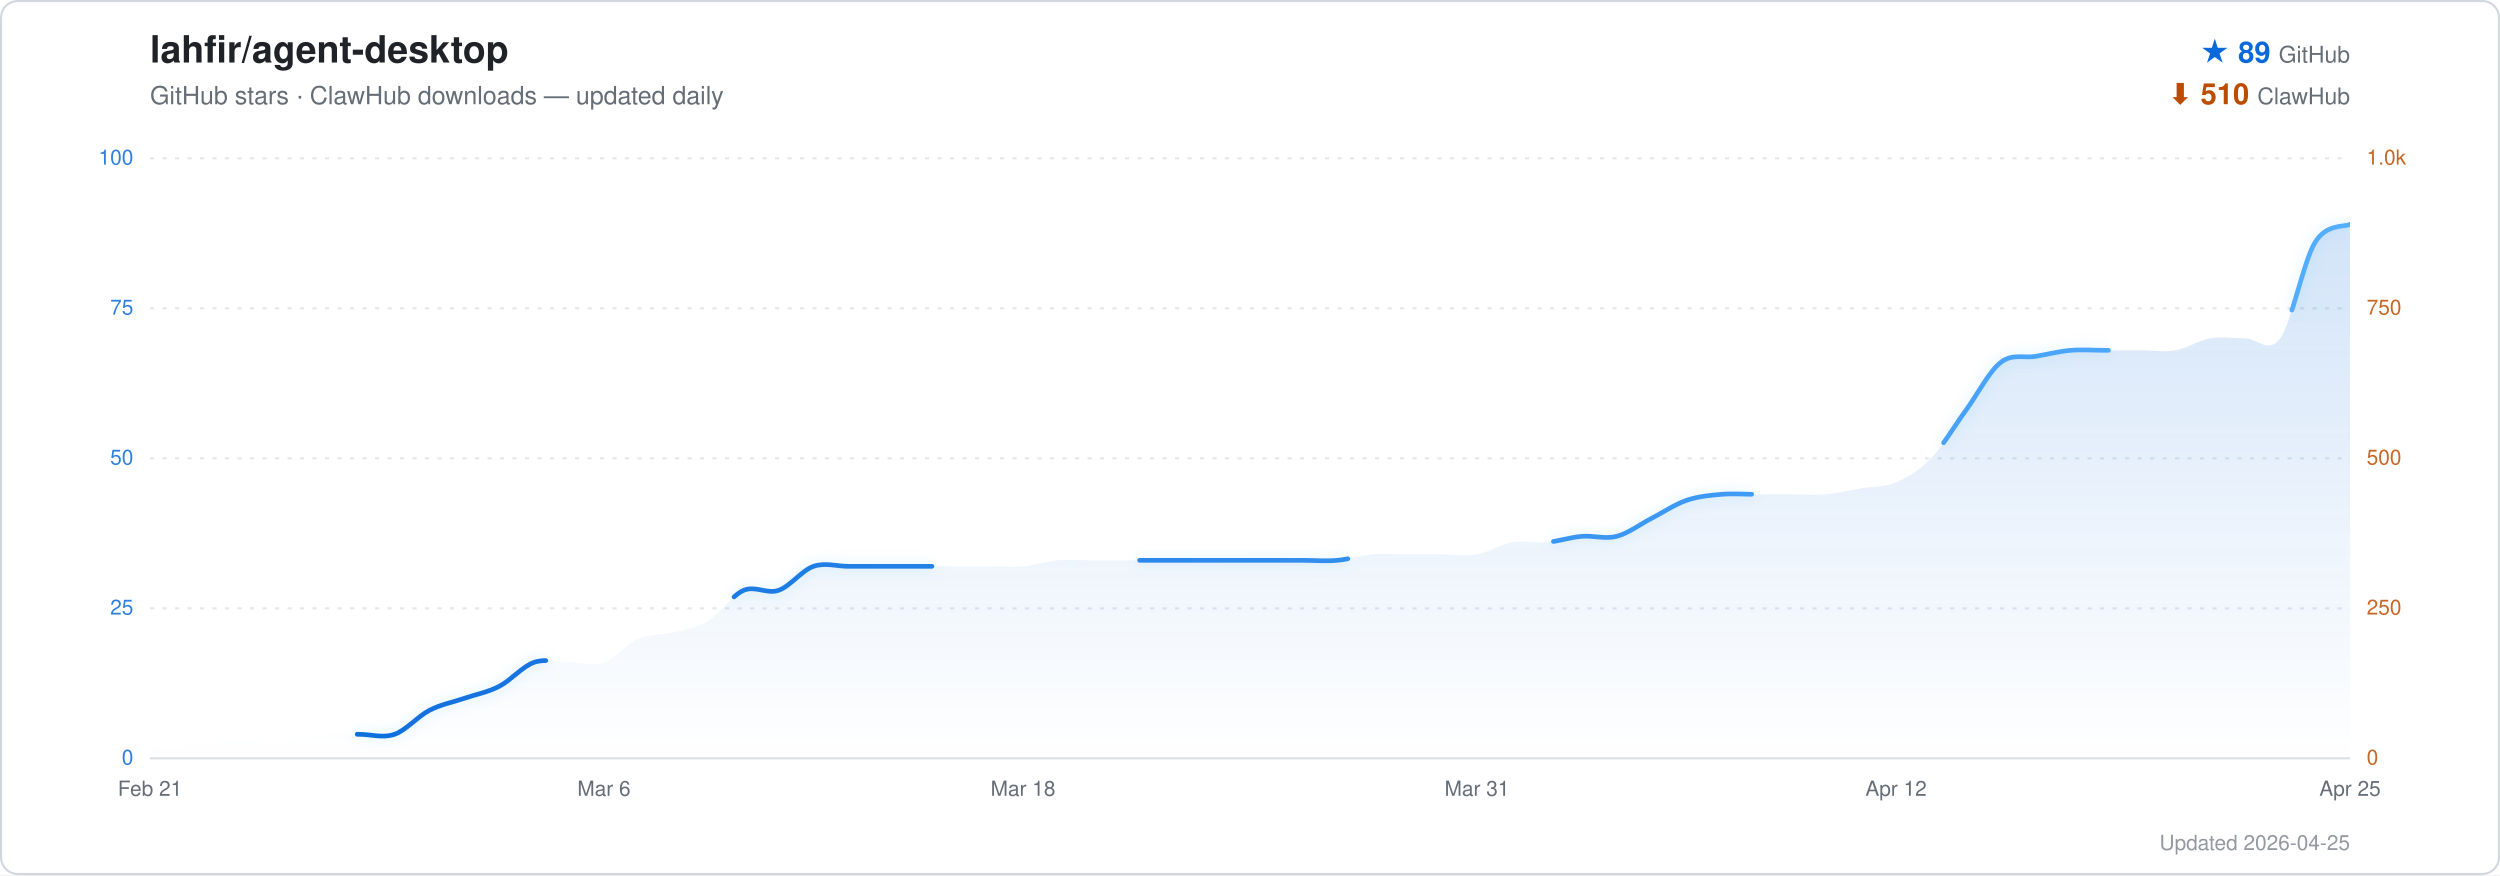
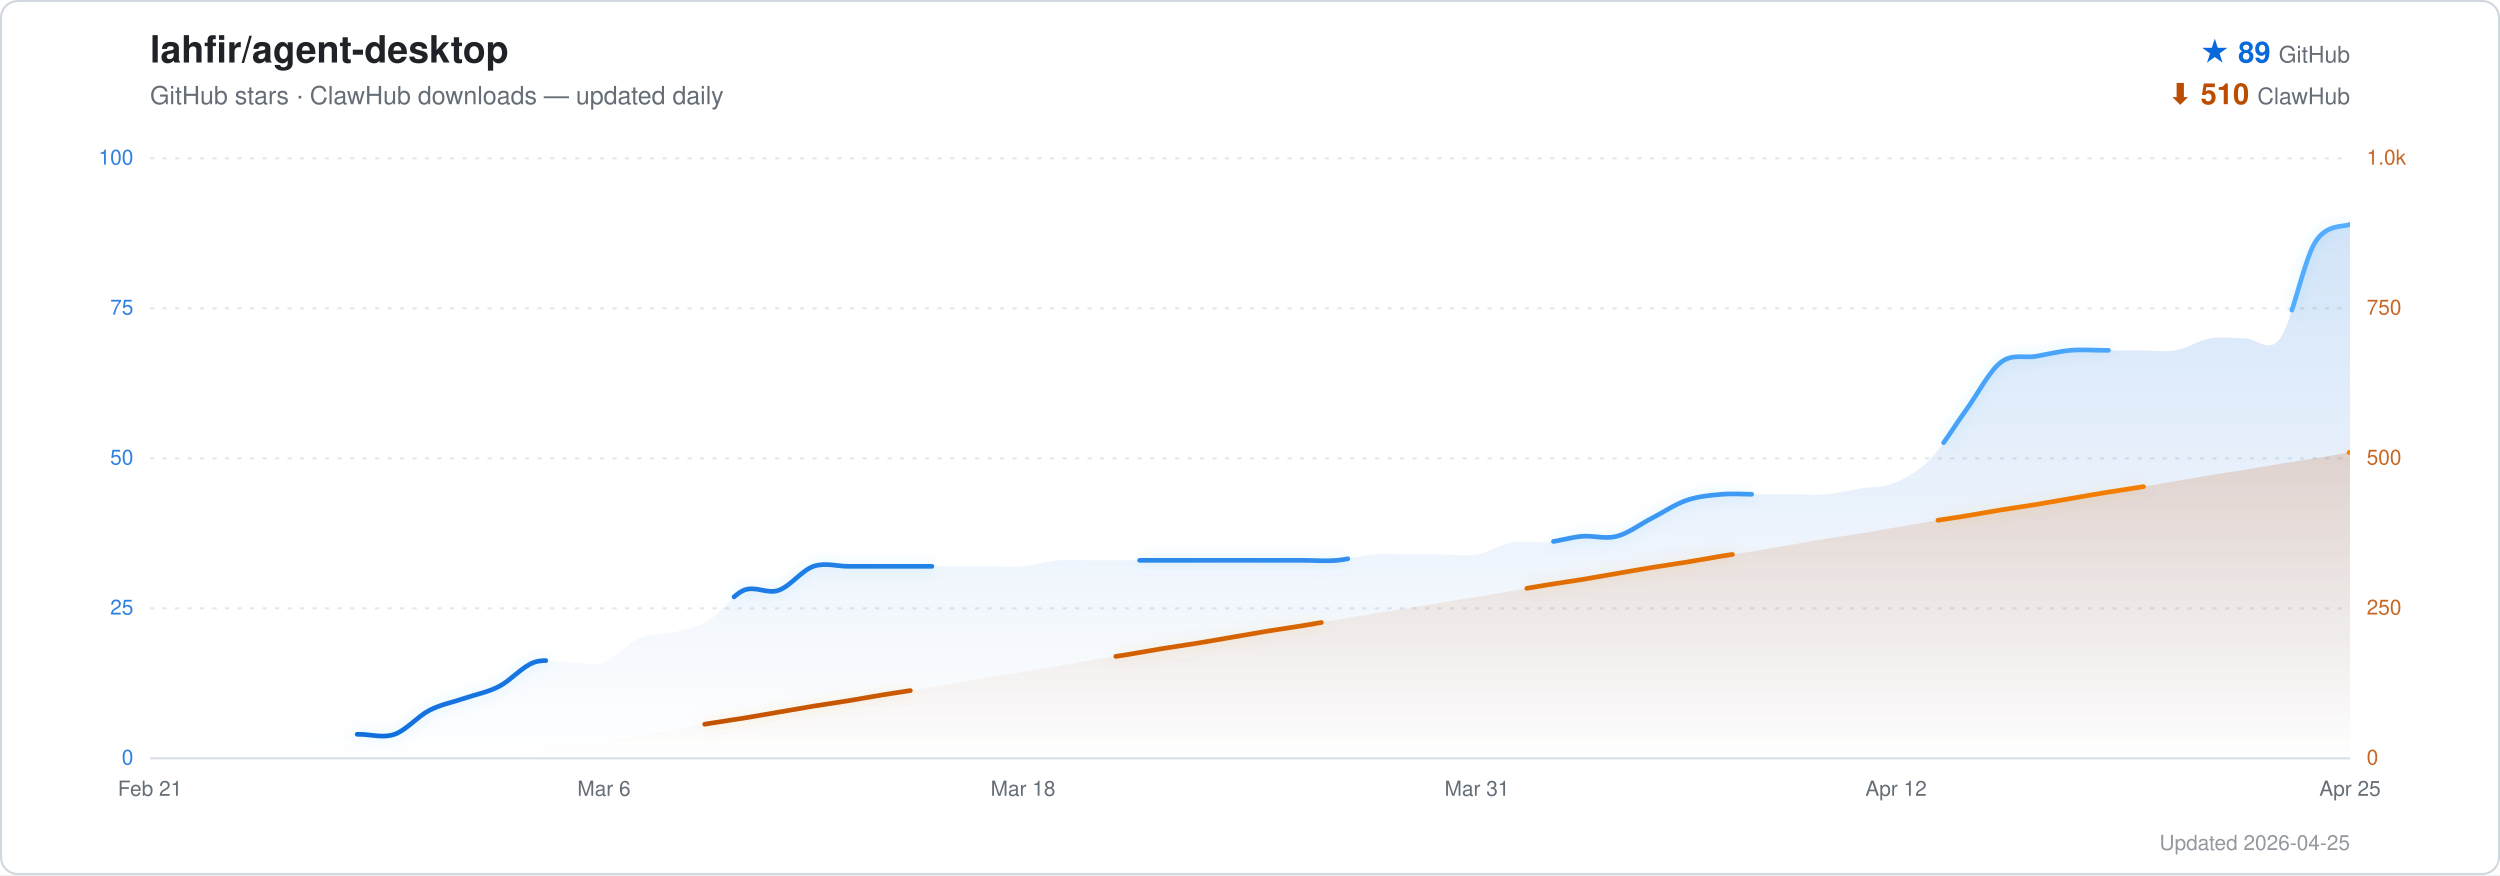
<svg xmlns="http://www.w3.org/2000/svg" viewBox="0 0 1200 420" width="1200" height="420" preserveAspectRatio="xMidYMid meet" role="img" aria-labelledby="title desc">
  <defs>
    <linearGradient id="fill1" x1="0" y1="0" x2="0" y2="1">
      <stop offset="0%" stop-color="#0969da" stop-opacity="0.18" />
      <stop offset="100%" stop-color="#0969da" stop-opacity="0" />
    </linearGradient>
    <linearGradient id="fill2" x1="0" y1="0" x2="0" y2="1">
      <stop offset="0%" stop-color="#bc4c00" stop-opacity="0.18" />
      <stop offset="100%" stop-color="#bc4c00" stop-opacity="0" />
    </linearGradient>
    <linearGradient id="stroke1" x1="0" y1="0" x2="1" y2="0">
      <stop offset="0%" stop-color="#0969da" />
      <stop offset="100%" stop-color="#54aeff" />
    </linearGradient>
    <linearGradient id="stroke2" x1="0" y1="0" x2="1" y2="0">
      <stop offset="0%" stop-color="#bc4c00" />
      <stop offset="100%" stop-color="#fb8500" />
    </linearGradient>
    <filter id="glow1" x="-10%" y="-50%" width="120%" height="200%">
      <feGaussianBlur in="SourceGraphic" stdDeviation="3" result="blur" />
      <feColorMatrix in="blur" type="matrix" values="0 0 0 0 0.035  0 0 0 0 0.412  0 0 0 0 0.855  0 0 0 0.18 0" result="coloredGlow" />
      <feMerge>
        <feMergeNode in="coloredGlow" />
        <feMergeNode in="SourceGraphic" />
      </feMerge>
    </filter>
    <filter id="glow2" x="-10%" y="-50%" width="120%" height="200%">
      <feGaussianBlur in="SourceGraphic" stdDeviation="3" result="blur" />
      <feColorMatrix in="blur" type="matrix" values="0 0 0 0 0.737  0 0 0 0 0.298  0 0 0 0 0.000  0 0 0 0.18 0" result="coloredGlow" />
      <feMerge>
        <feMergeNode in="coloredGlow" />
        <feMergeNode in="SourceGraphic" />
      </feMerge>
    </filter>
    <clipPath id="plot-clip">
      <rect x="72" y="72" width="1056" height="296" />
    </clipPath>
  </defs>
  <rect width="100%" height="100%" fill="#ffffff" />
  <rect x="0.5" y="0.5" width="1199" height="419" fill="none" stroke="#d0d7de" stroke-width="1" rx="8" ry="8" />
  <text x="72" y="30" fill="#1f2328" font-family="-apple-system, BlinkMacSystemFont, 'Segoe UI', Helvetica, Arial, sans-serif" font-size="18" font-weight="600">
    lahfir/agent-desktop
  </text>
  <text x="72" y="50" fill="#656d76" font-family="-apple-system, BlinkMacSystemFont, 'Segoe UI', Helvetica, Arial, sans-serif" font-size="12" font-weight="400">
    GitHub stars · ClawHub downloads — updated daily
  </text>
  <g transform="translate(1128, 30)" text-anchor="end" font-family="-apple-system, BlinkMacSystemFont, 'Segoe UI', Helvetica, Arial, sans-serif" font-size="14" font-weight="600" style="font-variant-numeric: tabular-nums;">
    <text fill="#0969da">★ 89 <tspan fill="#656d76" font-weight="400" font-size="11">GitHub</tspan>
    </text>
    <text y="20" fill="#bc4c00">⬇ 510 <tspan fill="#656d76" font-weight="400" font-size="11">ClawHub</tspan>
    </text>
  </g>
  <g font-family="-apple-system, BlinkMacSystemFont, 'Segoe UI', Helvetica, Arial, sans-serif" font-size="10" fill="#656d76" style="font-variant-numeric: tabular-nums;">
    <text x="64" y="367.00" text-anchor="end" fill="#0969da" opacity="0.85">0</text>
    <line x1="72" x2="1128" y1="292.00" y2="292.00" stroke="#d0d7de" stroke-width="1" stroke-dasharray="2 4" opacity="0.6" />
    <text x="64" y="295.00" text-anchor="end" fill="#0969da" opacity="0.85">25</text>
    <line x1="72" x2="1128" y1="220.00" y2="220.00" stroke="#d0d7de" stroke-width="1" stroke-dasharray="2 4" opacity="0.6" />
    <text x="64" y="223.00" text-anchor="end" fill="#0969da" opacity="0.85">50</text>
    <line x1="72" x2="1128" y1="148.00" y2="148.00" stroke="#d0d7de" stroke-width="1" stroke-dasharray="2 4" opacity="0.6" />
    <text x="64" y="151.00" text-anchor="end" fill="#0969da" opacity="0.85">75</text>
    <line x1="72" x2="1128" y1="76.00" y2="76.00" stroke="#d0d7de" stroke-width="1" stroke-dasharray="2 4" opacity="0.6" />
    <text x="64" y="79.00" text-anchor="end" fill="#0969da" opacity="0.85">100</text>
  </g>
  <g font-family="-apple-system, BlinkMacSystemFont, 'Segoe UI', Helvetica, Arial, sans-serif" font-size="10" fill="#bc4c00" opacity="0.85" style="font-variant-numeric: tabular-nums;">
    <text x="1136" y="367.00" text-anchor="start">0</text>
    <text x="1136" y="295.00" text-anchor="start">250</text>
    <text x="1136" y="223.00" text-anchor="start">500</text>
    <text x="1136" y="151.00" text-anchor="start">750</text>
    <text x="1136" y="79.00" text-anchor="start">1.0k</text>
  </g>
  <g font-family="-apple-system, BlinkMacSystemFont, 'Segoe UI', Helvetica, Arial, sans-serif" font-size="10" fill="#656d76" style="font-variant-numeric: tabular-nums;">
    <text x="72.00" y="382" text-anchor="middle">Feb 21</text>
    <text x="289.90" y="382" text-anchor="middle">Mar 6</text>
    <text x="491.05" y="382" text-anchor="middle">Mar 18</text>
    <text x="708.95" y="382" text-anchor="middle">Mar 31</text>
    <text x="910.10" y="382" text-anchor="middle">Apr 12</text>
    <text x="1128.00" y="382" text-anchor="middle">Apr 25</text>
  </g>
  <line x1="72" x2="1128" y1="364" y2="364" stroke="#d0d7de" stroke-width="1" opacity="0.8" />
  <g clip-path="url(#plot-clip)">
    <path d="M 72.00 358.24 C 74.79 358.24, 83.17 358.72, 88.76 358.24 C 94.35 357.76, 99.94 355.84, 105.52 355.36 C 111.11 354.88, 116.70 355.36, 122.29 355.36 C 127.87 355.36, 133.46 355.84, 139.05 355.36 C 144.63 354.88, 150.22 352.96, 155.81 352.48 C 161.40 352.00, 166.98 352.48, 172.57 352.48 C 178.16 352.48, 183.75 354.40, 189.33 352.48 C 194.92 350.56, 200.51 343.84, 206.10 340.96 C 211.68 338.08, 217.27 337.12, 222.86 335.20 C 228.44 333.28, 234.03 332.32, 239.62 329.44 C 245.21 326.56, 250.79 319.84, 256.38 317.92 C 261.97 316.00, 267.56 317.92, 273.14 317.92 C 278.73 317.92, 284.32 319.84, 289.90 317.92 C 295.49 316.00, 301.08 308.80, 306.67 306.40 C 312.25 304.00, 317.84 304.96, 323.43 303.52 C 329.02 302.08, 334.60 301.12, 340.19 297.76 C 345.78 294.40, 351.37 285.76, 356.95 283.36 C 362.54 280.96, 368.13 285.28, 373.71 283.36 C 379.30 281.44, 384.89 273.76, 390.48 271.84 C 396.06 269.92, 401.65 271.84, 407.24 271.84 C 412.83 271.84, 418.41 271.84, 424.00 271.84 C 429.59 271.84, 435.17 271.84, 440.76 271.84 C 446.35 271.84, 451.94 271.84, 457.52 271.84 C 463.11 271.84, 468.70 271.84, 474.29 271.84 C 479.87 271.84, 485.46 272.32, 491.05 271.84 C 496.63 271.36, 502.22 269.44, 507.81 268.96 C 513.40 268.48, 518.98 268.96, 524.57 268.96 C 530.16 268.96, 535.75 268.96, 541.33 268.96 C 546.92 268.96, 552.51 268.96, 558.10 268.96 C 563.68 268.96, 569.27 268.96, 574.86 268.96 C 580.44 268.96, 586.03 268.96, 591.62 268.96 C 597.21 268.96, 602.79 268.96, 608.38 268.96 C 613.97 268.96, 619.56 268.96, 625.14 268.96 C 630.73 268.96, 636.32 269.44, 641.90 268.96 C 647.49 268.48, 653.08 266.56, 658.67 266.08 C 664.25 265.60, 669.84 266.08, 675.43 266.08 C 681.02 266.08, 686.60 266.08, 692.19 266.08 C 697.78 266.08, 703.37 267.04, 708.95 266.08 C 714.54 265.12, 720.13 261.28, 725.71 260.32 C 731.30 259.36, 736.89 260.80, 742.48 260.32 C 748.06 259.84, 753.65 257.92, 759.24 257.44 C 764.83 256.96, 770.41 258.88, 776.00 257.44 C 781.59 256.00, 787.17 251.68, 792.76 248.80 C 798.35 245.92, 803.94 242.08, 809.52 240.16 C 815.11 238.24, 820.70 237.76, 826.29 237.28 C 831.87 236.80, 837.46 237.28, 843.05 237.28 C 848.63 237.28, 854.22 237.28, 859.81 237.28 C 865.40 237.28, 870.98 237.76, 876.57 237.28 C 882.16 236.80, 887.75 235.36, 893.33 234.40 C 898.92 233.44, 904.51 233.92, 910.10 231.52 C 915.68 229.12, 921.27 225.76, 926.86 220.00 C 932.44 214.24, 938.03 204.64, 943.62 196.96 C 949.21 189.28, 954.79 178.24, 960.38 173.92 C 965.97 169.60, 971.56 172.00, 977.14 171.04 C 982.73 170.08, 988.32 168.64, 993.90 168.16 C 999.49 167.68, 1005.08 168.16, 1010.67 168.16 C 1016.25 168.16, 1021.84 168.16, 1027.43 168.16 C 1033.02 168.16, 1038.60 169.12, 1044.19 168.16 C 1049.78 167.20, 1055.37 163.36, 1060.95 162.40 C 1066.54 161.44, 1072.13 162.40, 1077.71 162.40 C 1083.30 162.40, 1088.89 170.08, 1094.48 162.40 C 1100.06 154.72, 1105.65 125.44, 1111.24 116.32 C 1116.83 107.20, 1125.21 109.12, 1128.00 107.68 L 1128.00 364.00 L 72.00 364.00 Z" fill="url(#fill1)" stroke="none" />
+     <path d="M 239.62 364.00 C 242.41 363.52, 250.79 362.03, 256.38 361.12 C 261.97 360.21, 267.56 359.44, 273.14 358.53 C 278.73 357.62, 284.32 356.56, 289.90 355.65 C 295.49 354.74, 301.08 353.97, 306.67 353.06 C 312.25 352.14, 317.84 351.14, 323.43 350.18 C 329.02 349.22, 334.60 348.21, 340.19 347.30 C 345.78 346.38, 351.37 345.62, 356.95 344.70 C 362.54 343.79, 368.13 342.78, 373.71 341.82 C 379.30 340.86, 384.89 339.86, 390.48 338.94 C 396.06 338.03, 401.65 337.26, 407.24 336.35 C 412.83 335.44, 418.41 334.38, 424.00 333.47 C 429.59 332.56, 435.17 331.79, 440.76 330.88 C 446.35 329.97, 451.94 328.96, 457.52 328.00 C 463.11 327.04, 468.70 326.03, 474.29 325.12 C 479.87 324.21, 485.46 323.44, 491.05 322.53 C 496.63 321.62, 502.22 320.61, 507.81 319.65 C 513.40 318.69, 518.98 317.68, 524.57 316.77 C 530.16 315.86, 535.75 315.09, 541.33 314.18 C 546.92 313.26, 552.51 312.21, 558.10 311.30 C 563.68 310.38, 569.27 309.62, 574.86 308.70 C 580.44 307.79, 586.03 306.78, 591.62 305.82 C 597.21 304.86, 602.79 303.86, 608.38 302.94 C 613.97 302.03, 619.56 301.26, 625.14 300.35 C 630.73 299.44, 636.32 298.43, 641.90 297.47 C 647.49 296.51, 653.08 295.50, 658.67 294.59 C 664.25 293.68, 669.84 292.91, 675.43 292.00 C 681.02 291.09, 686.60 290.03, 692.19 289.12 C 697.78 288.21, 703.37 287.44, 708.95 286.53 C 714.54 285.62, 720.13 284.61, 725.71 283.65 C 731.30 282.69, 736.89 281.68, 742.48 280.77 C 748.06 279.86, 753.65 279.09, 759.24 278.18 C 764.83 277.26, 770.41 276.26, 776.00 275.30 C 781.59 274.34, 787.17 273.33, 792.76 272.42 C 798.35 271.50, 803.94 270.74, 809.52 269.82 C 815.11 268.91, 820.70 267.86, 826.29 266.94 C 831.87 266.03, 837.46 265.26, 843.05 264.35 C 848.63 263.44, 854.22 262.43, 859.81 261.47 C 865.40 260.51, 870.98 259.50, 876.57 258.59 C 882.16 257.68, 887.75 256.91, 893.33 256.00 C 898.92 255.09, 904.51 254.08, 910.10 253.12 C 915.68 252.16, 921.27 251.15, 926.86 250.24 C 932.44 249.33, 938.03 248.56, 943.62 247.65 C 949.21 246.74, 954.79 245.68, 960.38 244.77 C 965.97 243.86, 971.56 243.09, 977.14 242.18 C 982.73 241.26, 988.32 240.26, 993.90 239.30 C 999.49 238.34, 1005.08 237.33, 1010.67 236.42 C 1016.25 235.50, 1021.84 234.74, 1027.43 233.82 C 1033.02 232.91, 1038.60 231.90, 1044.19 230.94 C 1049.78 229.98, 1055.37 228.98, 1060.95 228.06 C 1066.54 227.15, 1072.13 226.38, 1077.71 225.47 C 1083.30 224.56, 1088.89 223.50, 1094.48 222.59 C 1100.06 221.68, 1105.65 220.91, 1111.24 220.00 C 1116.83 219.09, 1125.21 217.60, 1128.00 217.12 L 1128.00 364.00 L 239.62 364.00 Z" fill="url(#fill2)" stroke="none" />
    <path d="M 72.00 358.24 C 74.79 358.24, 83.17 358.72, 88.76 358.24 C 94.35 357.76, 99.94 355.84, 105.52 355.36 C 111.11 354.88, 116.70 355.36, 122.29 355.36 C 127.87 355.36, 133.46 355.84, 139.05 355.36 C 144.63 354.88, 150.22 352.96, 155.81 352.48 C 161.40 352.00, 166.98 352.48, 172.57 352.48 C 178.16 352.48, 183.75 354.40, 189.33 352.48 C 194.92 350.56, 200.51 343.84, 206.10 340.96 C 211.68 338.08, 217.27 337.12, 222.86 335.20 C 228.44 333.28, 234.03 332.32, 239.62 329.44 C 245.21 326.56, 250.79 319.84, 256.38 317.92 C 261.97 316.00, 267.56 317.92, 273.14 317.92 C 278.73 317.92, 284.32 319.84, 289.90 317.92 C 295.49 316.00, 301.08 308.80, 306.67 306.40 C 312.25 304.00, 317.84 304.96, 323.43 303.52 C 329.02 302.08, 334.60 301.12, 340.19 297.76 C 345.78 294.40, 351.37 285.76, 356.95 283.36 C 362.54 280.96, 368.13 285.28, 373.71 283.36 C 379.30 281.44, 384.89 273.76, 390.48 271.84 C 396.06 269.92, 401.65 271.84, 407.24 271.84 C 412.83 271.84, 418.41 271.84, 424.00 271.84 C 429.59 271.84, 435.17 271.84, 440.76 271.84 C 446.35 271.84, 451.94 271.84, 457.52 271.84 C 463.11 271.84, 468.70 271.84, 474.29 271.84 C 479.87 271.84, 485.46 272.32, 491.05 271.84 C 496.63 271.36, 502.22 269.44, 507.81 268.96 C 513.40 268.48, 518.98 268.96, 524.57 268.96 C 530.16 268.96, 535.75 268.96, 541.33 268.96 C 546.92 268.96, 552.51 268.96, 558.10 268.96 C 563.68 268.96, 569.27 268.96, 574.86 268.96 C 580.44 268.96, 586.03 268.96, 591.62 268.96 C 597.21 268.96, 602.79 268.96, 608.38 268.96 C 613.97 268.96, 619.56 268.96, 625.14 268.96 C 630.73 268.96, 636.32 269.44, 641.90 268.96 C 647.49 268.48, 653.08 266.56, 658.67 266.08 C 664.25 265.60, 669.84 266.08, 675.43 266.08 C 681.02 266.08, 686.60 266.08, 692.19 266.08 C 697.78 266.08, 703.37 267.04, 708.95 266.08 C 714.54 265.12, 720.13 261.28, 725.71 260.32 C 731.30 259.36, 736.89 260.80, 742.48 260.32 C 748.06 259.84, 753.65 257.92, 759.24 257.44 C 764.83 256.96, 770.41 258.88, 776.00 257.44 C 781.59 256.00, 787.17 251.68, 792.76 248.80 C 798.35 245.92, 803.94 242.08, 809.52 240.16 C 815.11 238.24, 820.70 237.76, 826.29 237.28 C 831.87 236.80, 837.46 237.28, 843.05 237.28 C 848.63 237.28, 854.22 237.28, 859.81 237.28 C 865.40 237.28, 870.98 237.76, 876.57 237.28 C 882.16 236.80, 887.75 235.36, 893.33 234.40 C 898.92 233.44, 904.51 233.92, 910.10 231.52 C 915.68 229.12, 921.27 225.76, 926.86 220.00 C 932.44 214.24, 938.03 204.64, 943.62 196.96 C 949.21 189.28, 954.79 178.24, 960.38 173.92 C 965.97 169.60, 971.56 172.00, 977.14 171.04 C 982.73 170.08, 988.32 168.64, 993.90 168.16 C 999.49 167.68, 1005.08 168.16, 1010.67 168.16 C 1016.25 168.16, 1021.84 168.16, 1027.43 168.16 C 1033.02 168.16, 1038.60 169.12, 1044.19 168.16 C 1049.78 167.20, 1055.37 163.36, 1060.95 162.40 C 1066.54 161.44, 1072.13 162.40, 1077.71 162.40 C 1083.30 162.40, 1088.89 170.08, 1094.48 162.40 C 1100.06 154.72, 1105.65 125.44, 1111.24 116.32 C 1116.83 107.20, 1125.21 109.12, 1128.00 107.68" fill="none" stroke="url(#stroke1)" stroke-width="2.25" stroke-linecap="round" stroke-linejoin="round" filter="url(#glow1)" pathLength="100" stroke-dasharray="100" stroke-dashoffset="100">
      <animate attributeName="stroke-dashoffset" from="100" to="0" dur="1.4s" begin="0s" fill="freeze" calcMode="spline" keySplines="0.4 0 0.2 1" keyTimes="0;1" values="100;0" />
    </path>
-     <line x1="72" x2="1128.00" y1="217.12" y2="217.12" stroke="#bc4c00" stroke-width="1.5" stroke-dasharray="5 5" opacity="0">
-       <animate attributeName="opacity" from="0" to="0.7" dur="0.6s" begin="0.4s" fill="freeze" />
-     </line>
+     <path d="M 239.62 364.00 C 242.41 363.52, 250.79 362.03, 256.38 361.12 C 261.97 360.21, 267.56 359.44, 273.14 358.53 C 278.73 357.62, 284.32 356.56, 289.90 355.65 C 295.49 354.74, 301.08 353.97, 306.67 353.06 C 312.25 352.14, 317.84 351.14, 323.43 350.18 C 329.02 349.22, 334.60 348.21, 340.19 347.30 C 345.78 346.38, 351.37 345.62, 356.95 344.70 C 362.54 343.79, 368.13 342.78, 373.71 341.82 C 379.30 340.86, 384.89 339.86, 390.48 338.94 C 396.06 338.03, 401.65 337.26, 407.24 336.35 C 412.83 335.44, 418.41 334.38, 424.00 333.47 C 429.59 332.56, 435.17 331.79, 440.76 330.88 C 446.35 329.97, 451.94 328.96, 457.52 328.00 C 463.11 327.04, 468.70 326.03, 474.29 325.12 C 479.87 324.21, 485.46 323.44, 491.05 322.53 C 496.63 321.62, 502.22 320.61, 507.81 319.65 C 513.40 318.69, 518.98 317.68, 524.57 316.77 C 530.16 315.86, 535.75 315.09, 541.33 314.18 C 546.92 313.26, 552.51 312.21, 558.10 311.30 C 563.68 310.38, 569.27 309.62, 574.86 308.70 C 580.44 307.79, 586.03 306.78, 591.62 305.82 C 597.21 304.86, 602.79 303.86, 608.38 302.94 C 613.97 302.03, 619.56 301.26, 625.14 300.35 C 630.73 299.44, 636.32 298.43, 641.90 297.47 C 647.49 296.51, 653.08 295.50, 658.67 294.59 C 664.25 293.68, 669.84 292.91, 675.43 292.00 C 681.02 291.09, 686.60 290.03, 692.19 289.12 C 697.78 288.21, 703.37 287.44, 708.95 286.53 C 714.54 285.62, 720.13 284.61, 725.71 283.65 C 731.30 282.69, 736.89 281.68, 742.48 280.77 C 748.06 279.86, 753.65 279.09, 759.24 278.18 C 764.83 277.26, 770.41 276.26, 776.00 275.30 C 781.59 274.34, 787.17 273.33, 792.76 272.42 C 798.35 271.50, 803.94 270.74, 809.52 269.82 C 815.11 268.91, 820.70 267.86, 826.29 266.94 C 831.87 266.03, 837.46 265.26, 843.05 264.35 C 848.63 263.44, 854.22 262.43, 859.81 261.47 C 865.40 260.51, 870.98 259.50, 876.57 258.59 C 882.16 257.68, 887.75 256.91, 893.33 256.00 C 898.92 255.09, 904.51 254.08, 910.10 253.12 C 915.68 252.16, 921.27 251.15, 926.86 250.24 C 932.44 249.33, 938.03 248.56, 943.62 247.65 C 949.21 246.74, 954.79 245.68, 960.38 244.77 C 965.97 243.86, 971.56 243.09, 977.14 242.18 C 982.73 241.26, 988.32 240.26, 993.90 239.30 C 999.49 238.34, 1005.08 237.33, 1010.67 236.42 C 1016.25 235.50, 1021.84 234.74, 1027.43 233.82 C 1033.02 232.91, 1038.60 231.90, 1044.19 230.94 C 1049.78 229.98, 1055.37 228.98, 1060.95 228.06 C 1066.54 227.15, 1072.13 226.38, 1077.71 225.47 C 1083.30 224.56, 1088.89 223.50, 1094.48 222.59 C 1100.06 221.68, 1105.65 220.91, 1111.24 220.00 C 1116.83 219.09, 1125.21 217.60, 1128.00 217.12" fill="none" stroke="url(#stroke2)" stroke-width="2.25" stroke-linecap="round" stroke-linejoin="round" filter="url(#glow2)" pathLength="100" stroke-dasharray="100" stroke-dashoffset="100">
+       <animate attributeName="stroke-dashoffset" from="100" to="0" dur="1.4s" begin="0.15s" fill="freeze" calcMode="spline" keySplines="0.4 0 0.2 1" keyTimes="0;1" values="100;0" />
+     </path>
    <g opacity="0">
      <circle cx="1128.00" cy="107.68" r="7" fill="#0969da" opacity="0.22" />
      <circle cx="1128.00" cy="107.68" r="4" fill="#ffffff" stroke="#0969da" stroke-width="2" />
      <animate attributeName="opacity" from="0" to="1" begin="1.4s" dur="0.4s" fill="freeze" />
    </g>
    <g opacity="0">
      <circle cx="1128.00" cy="217.12" r="7" fill="#bc4c00" opacity="0.22" />
      <circle cx="1128.00" cy="217.12" r="4" fill="#ffffff" stroke="#bc4c00" stroke-width="2" />
-       <animate attributeName="opacity" from="0" to="1" begin="1.0s" dur="0.4s" fill="freeze" />
+       <animate attributeName="opacity" from="0" to="1" begin="1.55s" dur="0.4s" fill="freeze" />
    </g>
  </g>
-   <text x="1116.00" y="207.12" text-anchor="end" font-family="-apple-system, BlinkMacSystemFont, 'Segoe UI', Helvetica, Arial, sans-serif" font-size="11" font-weight="600" fill="#bc4c00" opacity="0" style="font-variant-numeric: tabular-nums;">
-     510 downloads
-     <animate attributeName="opacity" from="0" to="1" begin="1.2s" dur="0.4s" fill="freeze" />
-   </text>
-   <text x="1116.00" y="221.12" text-anchor="end" font-family="-apple-system, BlinkMacSystemFont, 'Segoe UI', Helvetica, Arial, sans-serif" font-size="9" fill="#656d76" opacity="0">
-     daily history starts now
-     <animate attributeName="opacity" from="0" to="0.85" begin="1.4s" dur="0.4s" fill="freeze" />
-   </text>
  <text x="1128" y="408" text-anchor="end" font-family="-apple-system, BlinkMacSystemFont, 'Segoe UI', Helvetica, Arial, sans-serif" font-size="10" fill="#656d76" opacity="0.7">
    Updated 2026-04-25
  </text>
</svg>
